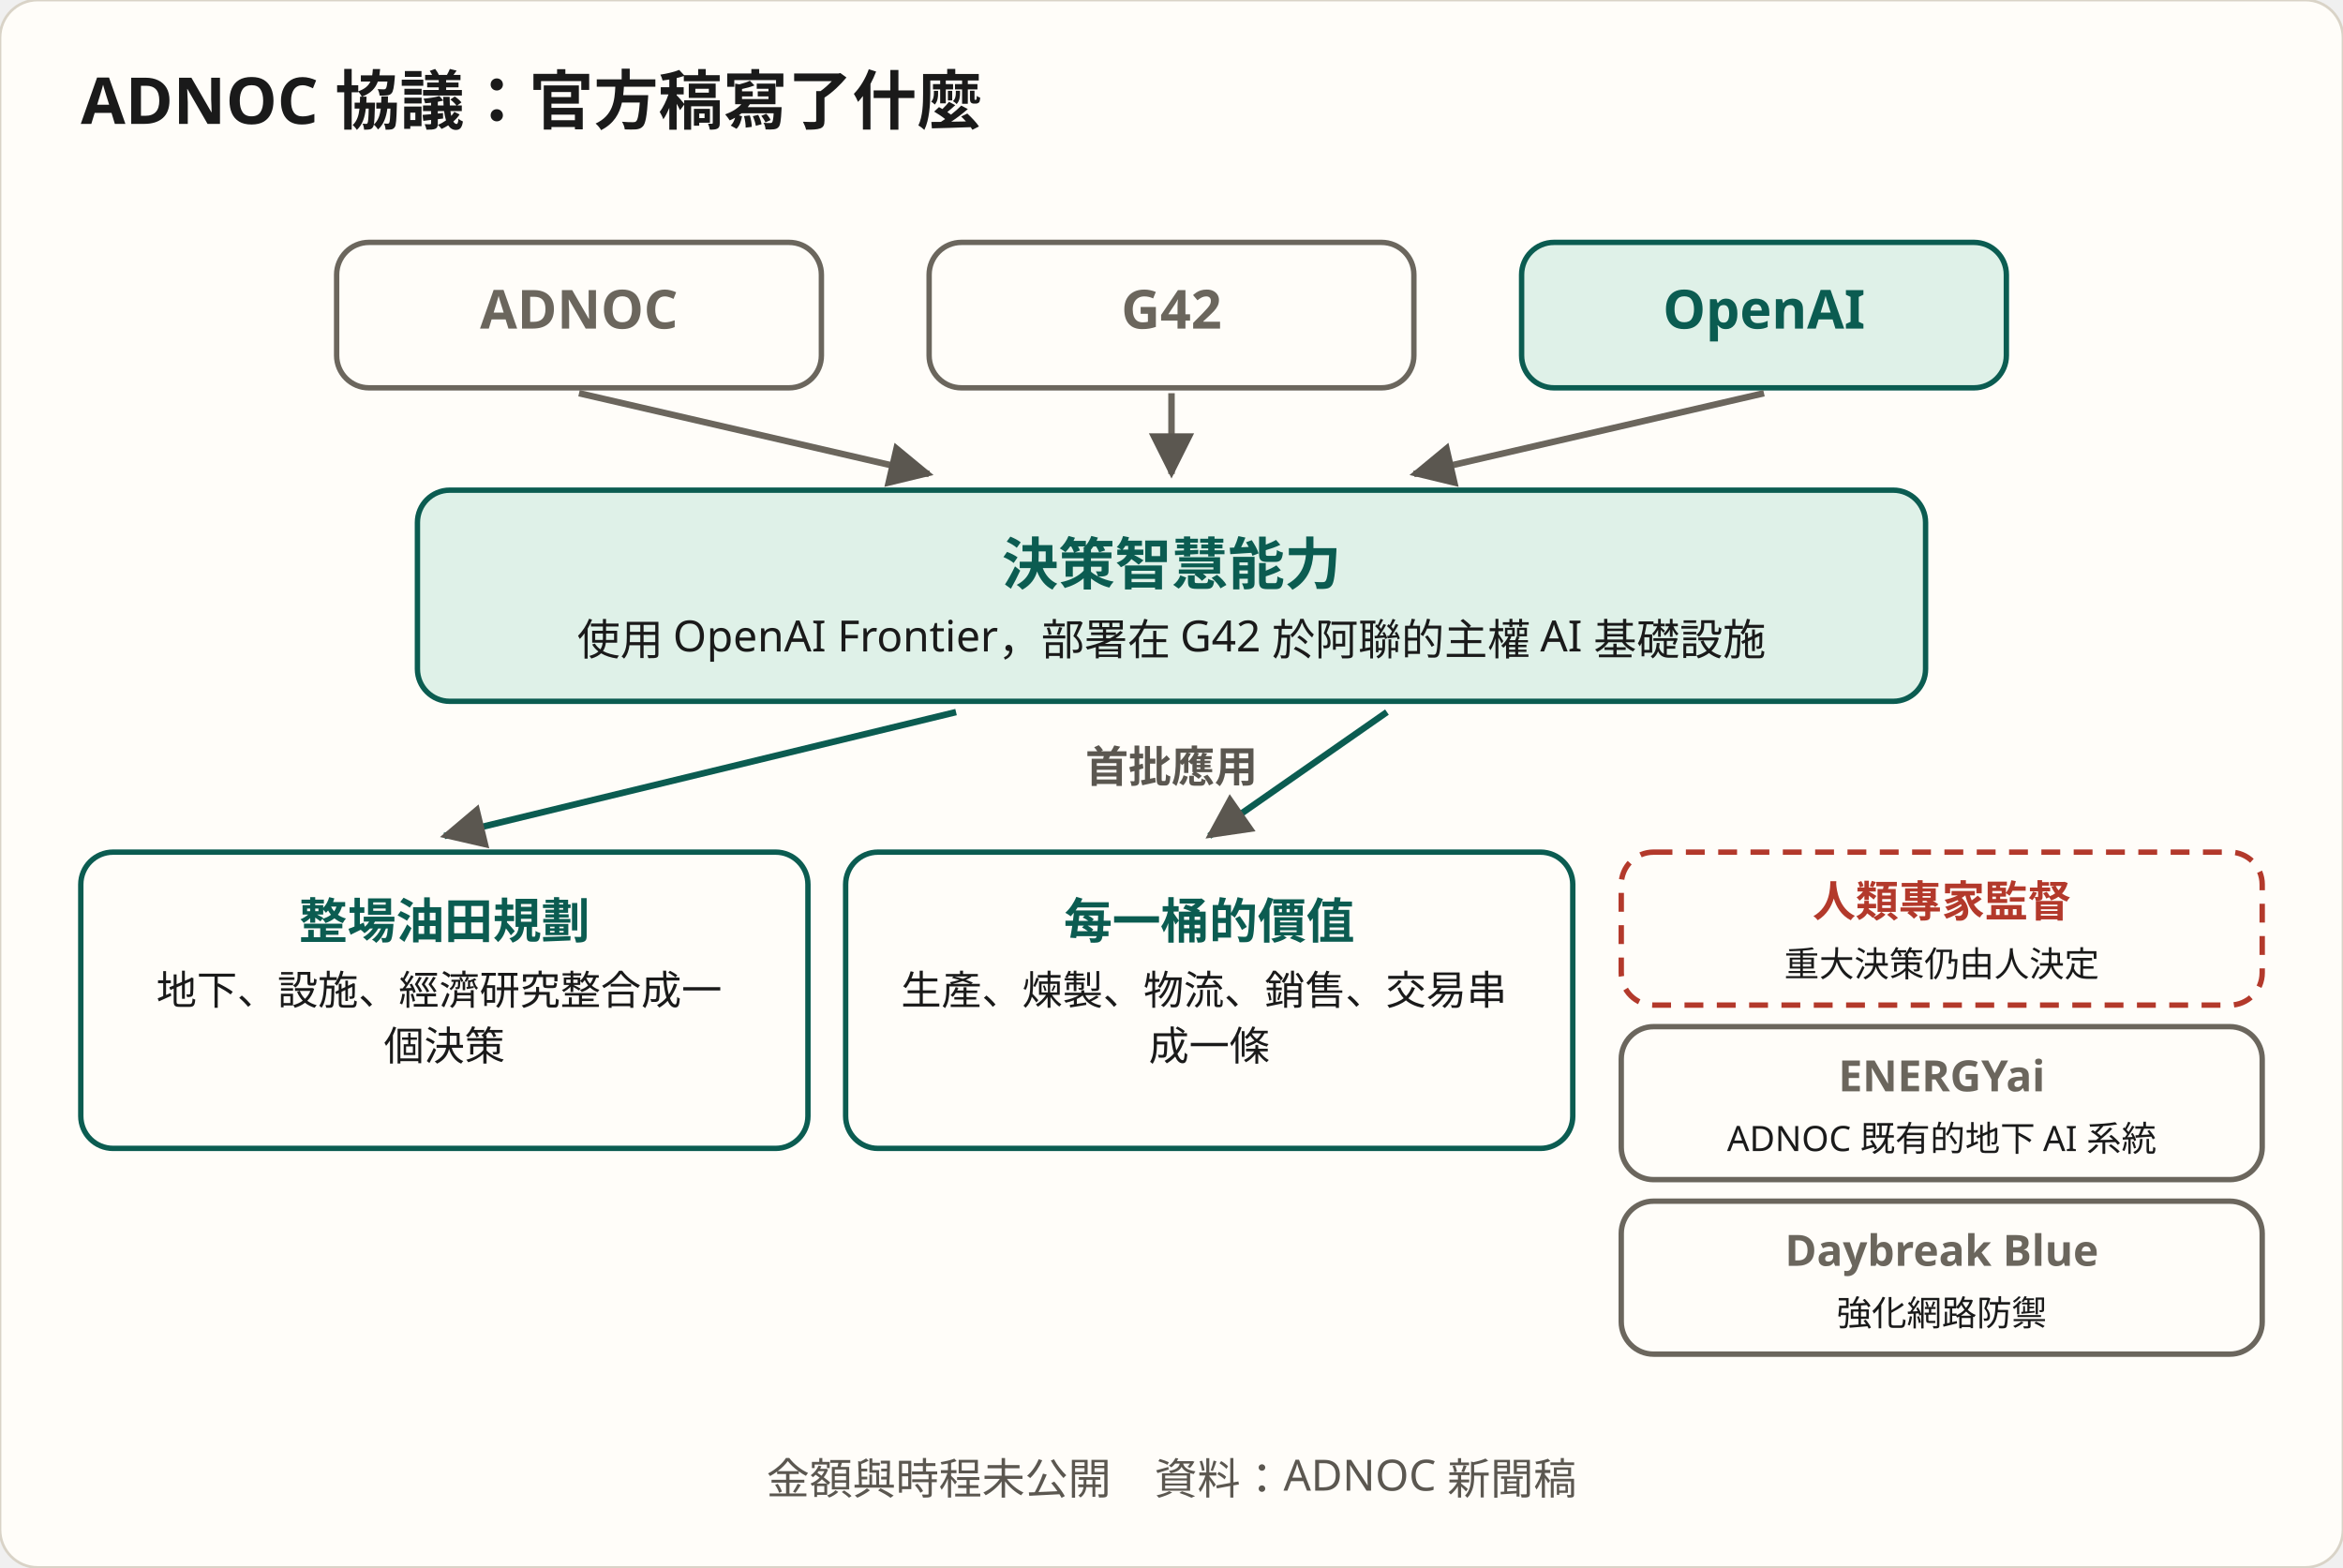
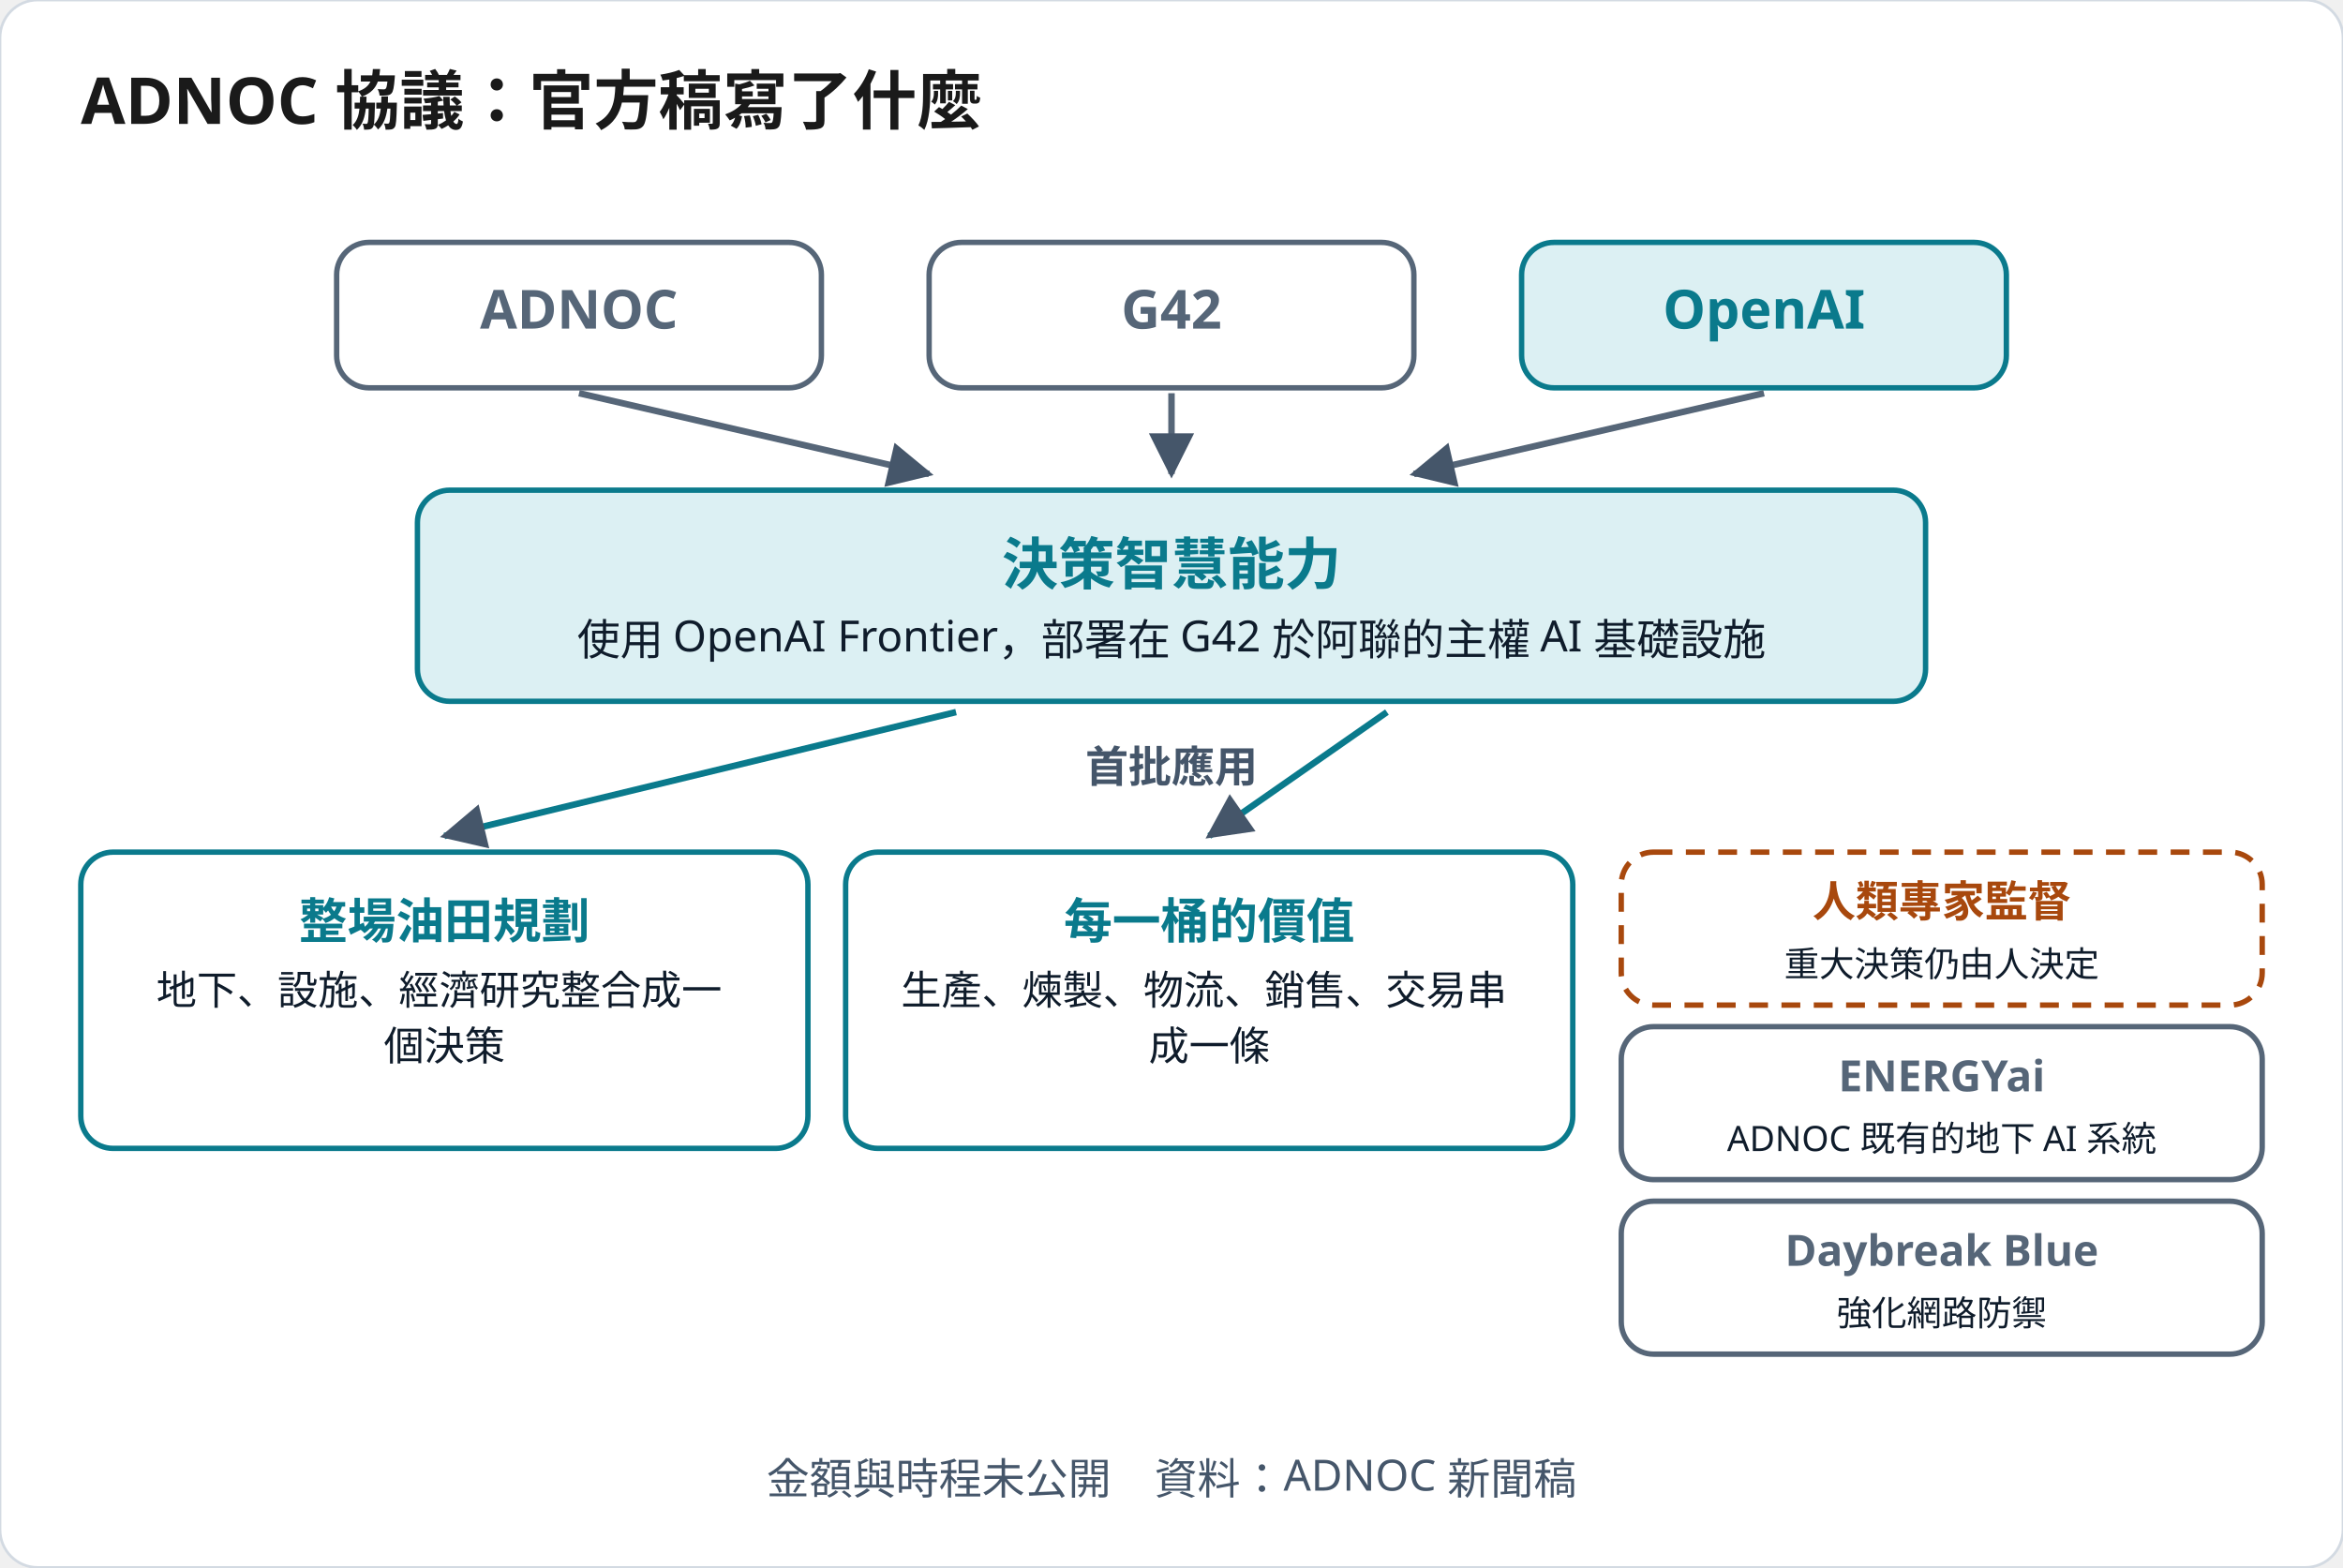
<svg xmlns="http://www.w3.org/2000/svg" viewBox="0 0 870 582" width="870" height="582" role="img" aria-labelledby="t d" font-family="&quot;PingFang TC&quot;,&quot;Noto Sans TC&quot;,&quot;Microsoft JhengHei&quot;,sans-serif">
  <defs>
    <marker id="ar" viewBox="0 0 10 10" refX="9" refY="5" markerWidth="7" markerHeight="7" orient="auto">
-       <path d="M0,0 L10,5 L0,10 z" fill="#5b5750" />
+       <path d="M0,0 L10,5 L0,10 z" fill="#45566a" />
    </marker>
  </defs>
-   <rect x="0" y="0" width="870" height="582" rx="14" fill="#fffdf9" stroke="#d9d3c7" />
+   <rect x="0" y="0" width="870" height="582" rx="14" fill="#ffffff" stroke="#d3dae2" />
  <text x="30" y="46" font-size="24" font-weight="700" fill="#1a1a1a" text-anchor="start">
    <tspan x="30" dy="0">ADNOC 協議：官方稿寫了什麼</tspan>
  </text>
-   <rect x="125" y="90" width="180" height="54" rx="12" fill="#fffdf9" stroke="#6b665d" stroke-width="2" />
-   <text x="215" y="122" font-size="20" font-weight="700" fill="#6b665d" text-anchor="middle">
+   <rect x="125" y="90" width="180" height="54" rx="12" fill="#ffffff" stroke="#566678" stroke-width="2" />
+   <text x="215" y="122" font-size="20" font-weight="700" fill="#566678" text-anchor="middle">
    <tspan x="215" dy="0">ADNOC</tspan>
  </text>
-   <rect x="345" y="90" width="180" height="54" rx="12" fill="#fffdf9" stroke="#6b665d" stroke-width="2" />
-   <text x="435" y="122" font-size="20" font-weight="700" fill="#6b665d" text-anchor="middle">
+   <rect x="345" y="90" width="180" height="54" rx="12" fill="#ffffff" stroke="#566678" stroke-width="2" />
+   <text x="435" y="122" font-size="20" font-weight="700" fill="#566678" text-anchor="middle">
    <tspan x="435" dy="0">G42</tspan>
  </text>
-   <rect x="565" y="90" width="180" height="54" rx="12" fill="#dff1e8" stroke="#0b5c51" stroke-width="2" />
-   <text x="655" y="122" font-size="20" font-weight="700" fill="#0b5c51" text-anchor="middle">
+   <rect x="565" y="90" width="180" height="54" rx="12" fill="#dcf0f3" stroke="#0a7a8c" stroke-width="2" />
+   <text x="655" y="122" font-size="20" font-weight="700" fill="#0a7a8c" text-anchor="middle">
    <tspan x="655" dy="0">OpenAI</tspan>
  </text>
-   <path d="M215 146 L345 176" fill="none" stroke="#6b665d" stroke-width="2.4" marker-end="url(#ar)" />
-   <path d="M435 146 L435 176" fill="none" stroke="#6b665d" stroke-width="2.4" marker-end="url(#ar)" />
-   <path d="M655 146 L525 176" fill="none" stroke="#6b665d" stroke-width="2.4" marker-end="url(#ar)" />
-   <rect x="155" y="182" width="560" height="78.4" rx="12" fill="#dff1e8" stroke="#0b5c51" stroke-width="2" />
-   <text x="435" y="217" font-size="21" font-weight="700" fill="#0b5c51" text-anchor="middle">
+   <path d="M215 146 L345 176" fill="none" stroke="#566678" stroke-width="2.4" marker-end="url(#ar)" />
+   <path d="M435 146 L435 176" fill="none" stroke="#566678" stroke-width="2.4" marker-end="url(#ar)" />
+   <path d="M655 146 L525 176" fill="none" stroke="#566678" stroke-width="2.4" marker-end="url(#ar)" />
+   <rect x="155" y="182" width="560" height="78.4" rx="12" fill="#dcf0f3" stroke="#0a7a8c" stroke-width="2" />
+   <text x="435" y="217" font-size="21" font-weight="700" fill="#0a7a8c" text-anchor="middle">
    <tspan x="435" dy="0">決策智慧能力</tspan>
  </text>
-   <text x="435" y="243.2" font-size="16" font-weight="400" fill="#1a1a1a" text-anchor="middle">
+   <text x="435" y="243.2" font-size="16" font-weight="400" fill="#0f1c2b" text-anchor="middle">
    <tspan x="435" dy="0">使用 OpenAI Frontier，部署在 G42 於阿聯的主權 AI 基礎設施</tspan>
  </text>
-   <text x="435" y="290.4" font-size="16" font-weight="700" fill="#5b5750" text-anchor="middle">
+   <text x="435" y="290.4" font-size="16" font-weight="700" fill="#45566a" text-anchor="middle">
    <tspan x="435" dy="0">首批應用</tspan>
  </text>
-   <rect x="30" y="316.4" width="270" height="110" rx="12" fill="#fffdf9" stroke="#0b5c51" stroke-width="2" />
-   <text x="165" y="348.4" font-size="18" font-weight="700" fill="#0b5c51" text-anchor="middle">
+   <rect x="30" y="316.4" width="270" height="110" rx="12" fill="#ffffff" stroke="#0a7a8c" stroke-width="2" />
+   <text x="165" y="348.4" font-size="18" font-weight="700" fill="#0a7a8c" text-anchor="middle">
    <tspan x="165" dy="0">整場油田規劃</tspan>
  </text>
-   <text x="165" y="373" font-size="15" font-weight="400" fill="#1a1a1a" text-anchor="middle">
+   <text x="165" y="373" font-size="15" font-weight="400" fill="#0f1c2b" text-anchor="middle">
    <tspan x="165" dy="0">地下、設施、經濟研究整合成一</tspan>
    <tspan x="165" dy="20.7">個決策</tspan>
  </text>
-   <rect x="314" y="316.4" width="270" height="110" rx="12" fill="#fffdf9" stroke="#0b5c51" stroke-width="2" />
-   <text x="449" y="348.4" font-size="18" font-weight="700" fill="#0b5c51" text-anchor="middle">
+   <rect x="314" y="316.4" width="270" height="110" rx="12" fill="#ffffff" stroke="#0a7a8c" stroke-width="2" />
+   <text x="449" y="348.4" font-size="18" font-weight="700" fill="#0a7a8c" text-anchor="middle">
    <tspan x="449" dy="0">每一桶的價值</tspan>
  </text>
-   <text x="449" y="373" font-size="15" font-weight="400" fill="#1a1a1a" text-anchor="middle">
+   <text x="449" y="373" font-size="15" font-weight="400" fill="#0f1c2b" text-anchor="middle">
    <tspan x="449" dy="0">生產、煉製、物流、銷售、交易串</tspan>
    <tspan x="449" dy="20.7">成一條</tspan>
  </text>
-   <path d="M355 264.4 L165 310.4" fill="none" stroke="#0b5c51" stroke-width="2.4" marker-end="url(#ar)" />
-   <path d="M515 264.4 L449 310.4" fill="none" stroke="#0b5c51" stroke-width="2.4" marker-end="url(#ar)" />
-   <rect x="602" y="316.4" width="238" height="56.8" rx="12" fill="#fffdf9" stroke="#b3392b" stroke-width="2" stroke-dasharray="7 5" />
-   <text x="721" y="340.4" font-size="16" font-weight="700" fill="#b3392b" text-anchor="middle">
+   <path d="M355 264.4 L165 310.4" fill="none" stroke="#0a7a8c" stroke-width="2.4" marker-end="url(#ar)" />
+   <path d="M515 264.4 L449 310.4" fill="none" stroke="#0a7a8c" stroke-width="2.4" marker-end="url(#ar)" />
+   <rect x="602" y="316.4" width="238" height="56.8" rx="12" fill="#ffffff" stroke="#a8480d" stroke-width="2" stroke-dasharray="7 5" />
+   <text x="721" y="340.4" font-size="16" font-weight="700" fill="#a8480d" text-anchor="middle">
    <tspan x="721" dy="0">人類專家監督</tspan>
  </text>
-   <text x="721" y="362.6" font-size="13" font-weight="400" fill="#1a1a1a" text-anchor="middle">
+   <text x="721" y="362.6" font-size="13" font-weight="400" fill="#0f1c2b" text-anchor="middle">
    <tspan x="721" dy="0">重大決策仍由人決定</tspan>
  </text>
-   <rect x="602" y="381.2" width="238" height="56.8" rx="12" fill="#fffdf9" stroke="#6b665d" stroke-width="2" />
-   <text x="721" y="405.2" font-size="16" font-weight="700" fill="#6b665d" text-anchor="middle">
+   <rect x="602" y="381.2" width="238" height="56.8" rx="12" fill="#ffffff" stroke="#566678" stroke-width="2" />
+   <text x="721" y="405.2" font-size="16" font-weight="700" fill="#566678" text-anchor="middle">
    <tspan x="721" dy="0">ENERGYai</tspan>
  </text>
-   <text x="721" y="427.4" font-size="13" font-weight="400" fill="#1a1a1a" text-anchor="middle">
+   <text x="721" y="427.4" font-size="13" font-weight="400" fill="#0f1c2b" text-anchor="middle">
    <tspan x="721" dy="0">ADNOC 既有的地下 AI 系統</tspan>
  </text>
-   <rect x="602" y="446" width="238" height="56.8" rx="12" fill="#fffdf9" stroke="#6b665d" stroke-width="2" />
-   <text x="721" y="470" font-size="16" font-weight="700" fill="#6b665d" text-anchor="middle">
+   <rect x="602" y="446" width="238" height="56.8" rx="12" fill="#ffffff" stroke="#566678" stroke-width="2" />
+   <text x="721" y="470" font-size="16" font-weight="700" fill="#566678" text-anchor="middle">
    <tspan x="721" dy="0">Daybreak Blue</tspan>
  </text>
-   <text x="721" y="492.2" font-size="13" font-weight="400" fill="#1a1a1a" text-anchor="middle">
+   <text x="721" y="492.2" font-size="13" font-weight="400" fill="#0f1c2b" text-anchor="middle">
    <tspan x="721" dy="0">強化網路防禦</tspan>
  </text>
-   <text x="435" y="554.8" font-size="16" font-weight="400" fill="#5b5750" text-anchor="middle">
+   <text x="435" y="554.8" font-size="16" font-weight="400" fill="#45566a" text-anchor="middle">
    <tspan x="435" dy="0">金額與時程未公開　資料：ADNOC 新聞稿</tspan>
  </text>
</svg>
